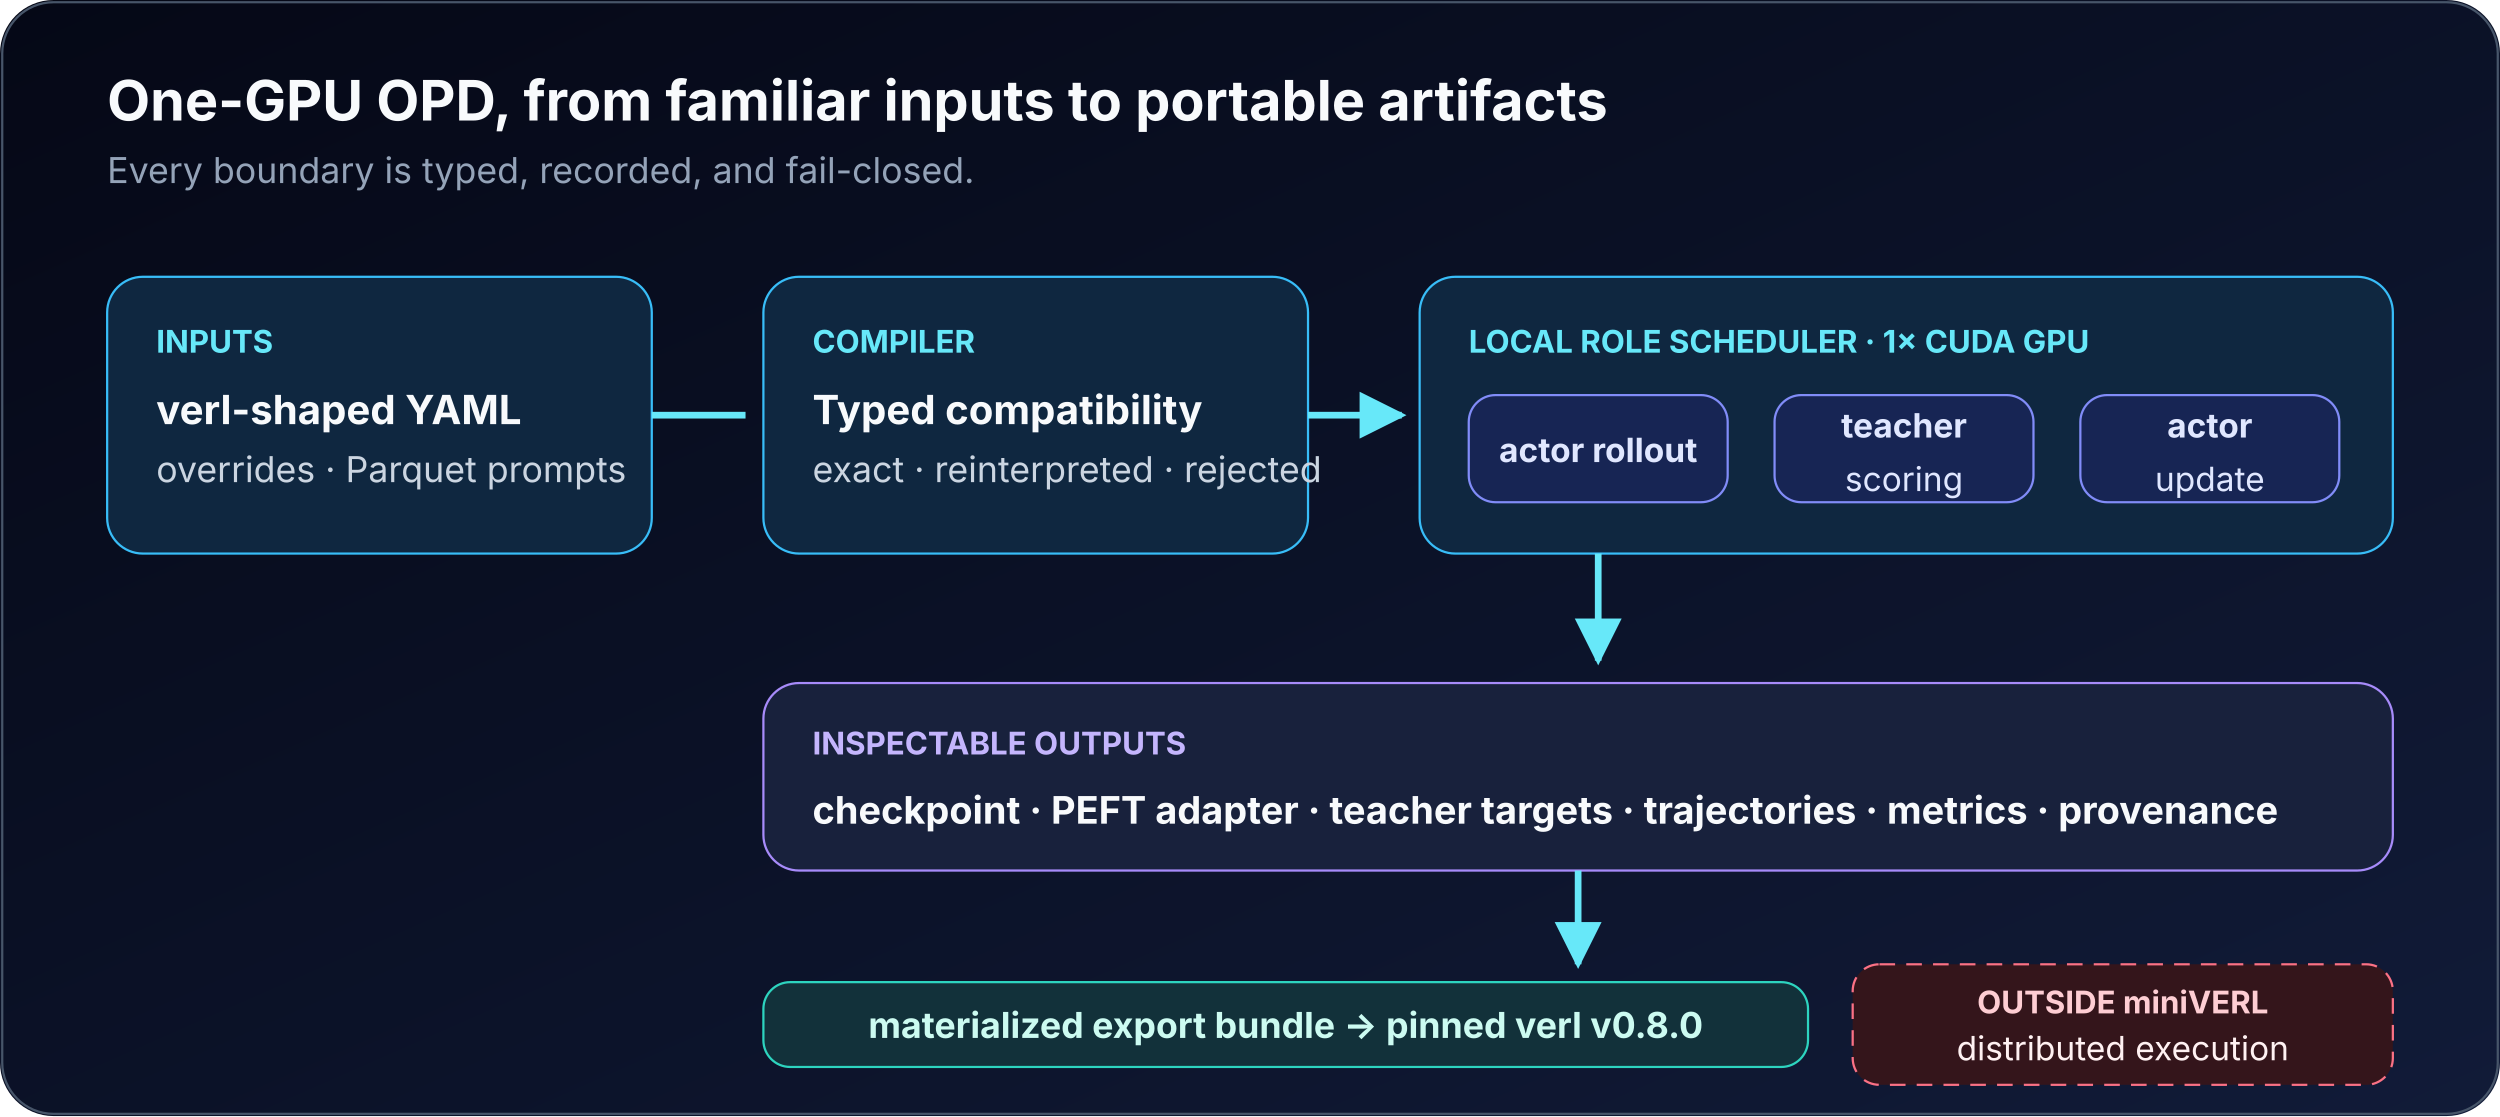
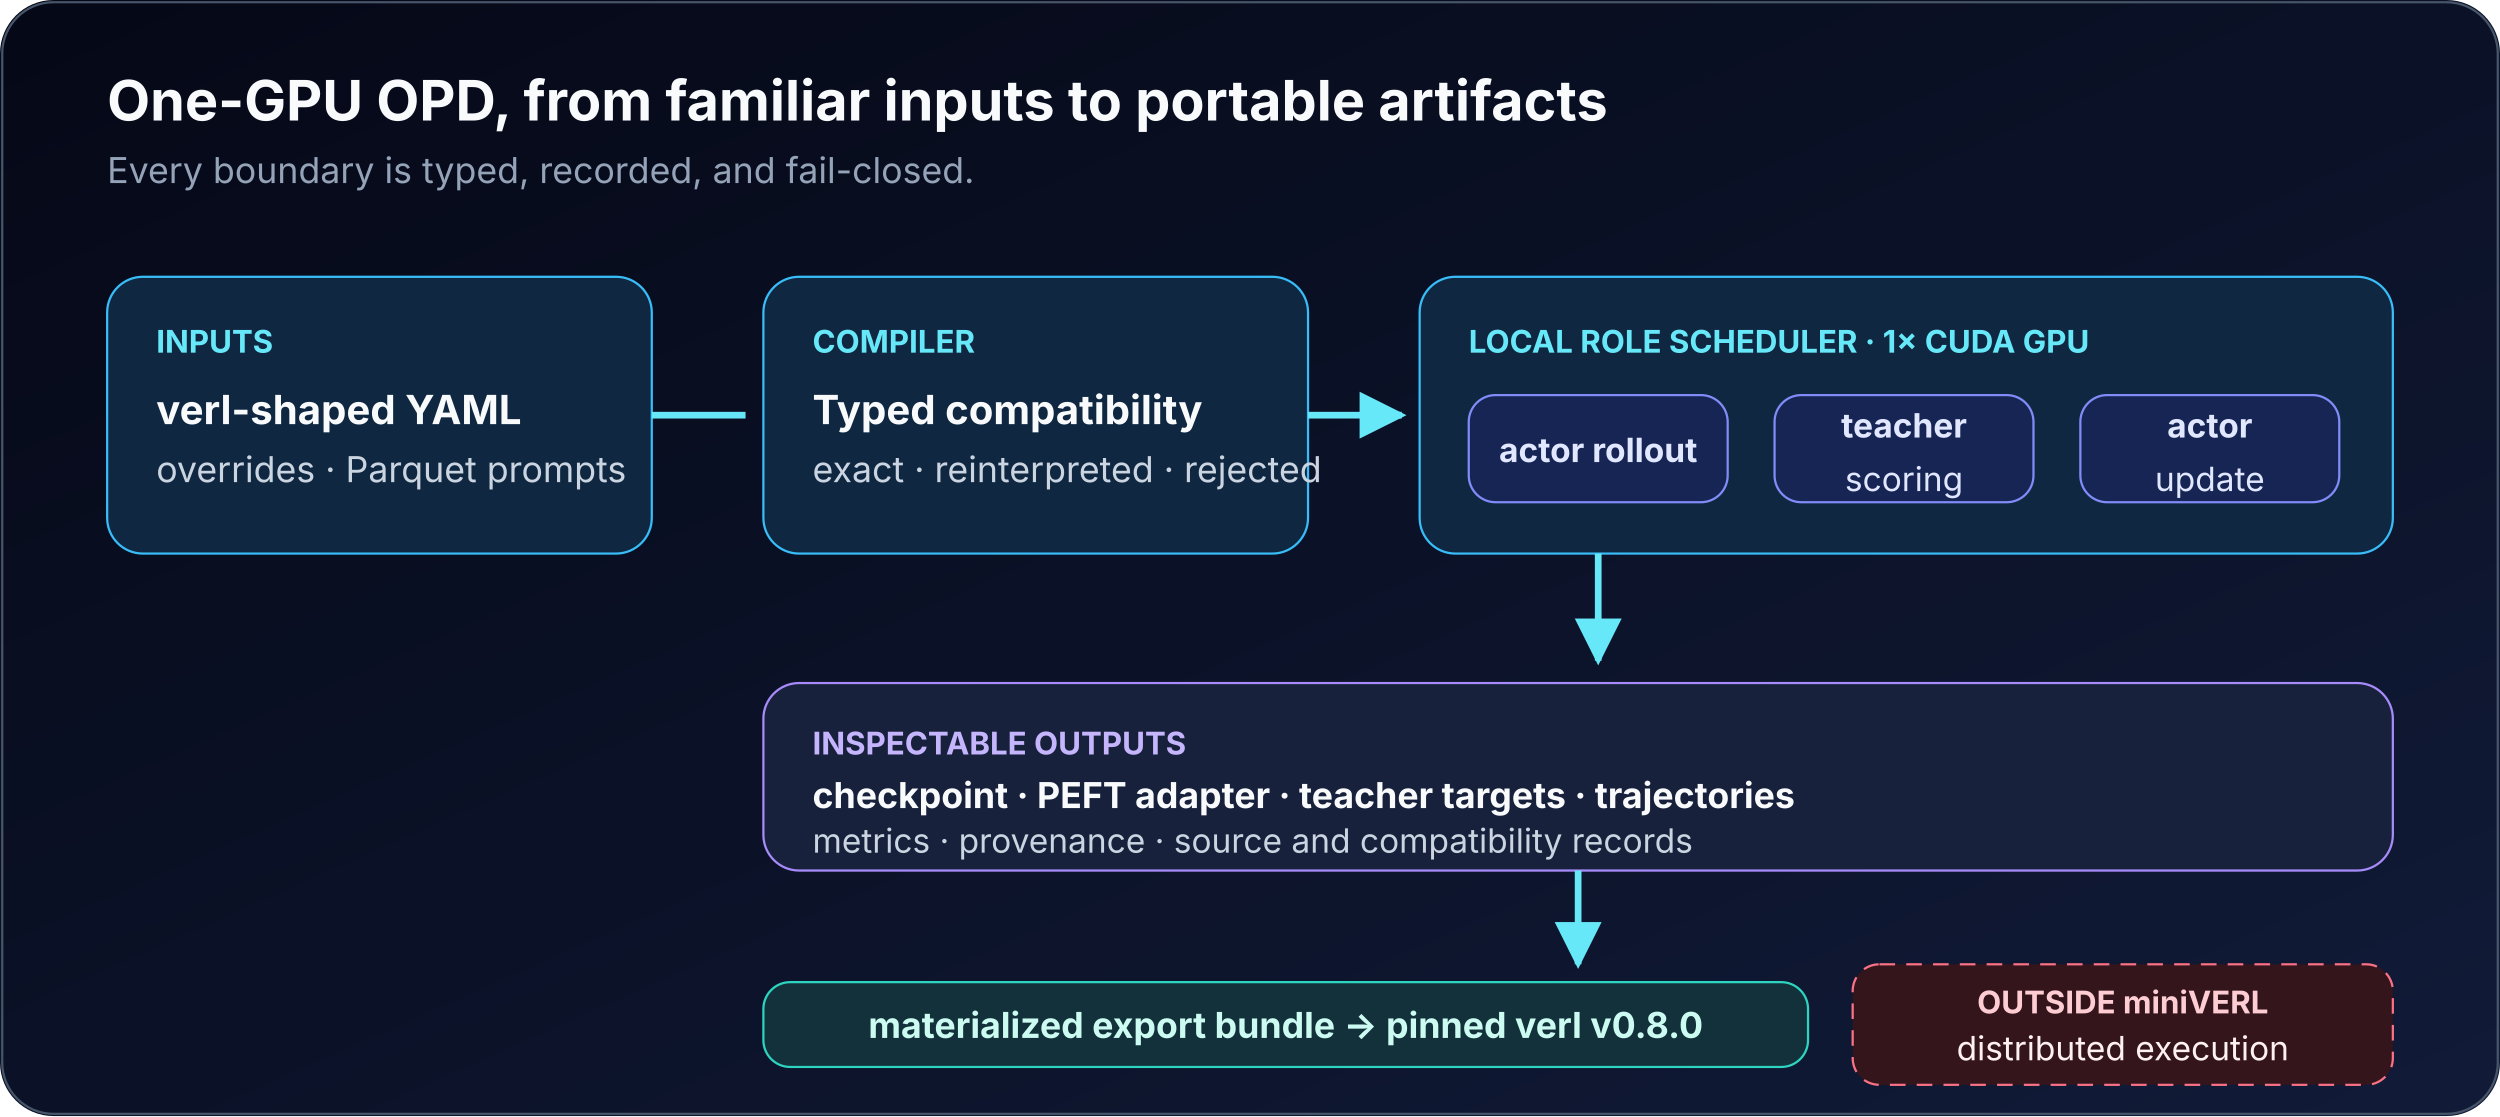
<svg xmlns="http://www.w3.org/2000/svg" viewBox="0 0 1120 500" role="img" aria-labelledby="title desc">
  <defs>
    <linearGradient id="bg" x1="0" y1="0" x2="1" y2="1">
      <stop stop-color="#050816" />
      <stop offset="1" stop-color="#111b38" />
    </linearGradient>
    <linearGradient id="accent" x1="0" y1="0" x2="1" y2="0">
      <stop stop-color="#22d3ee" />
      <stop offset="1" stop-color="#a78bfa" />
    </linearGradient>
    <marker id="arrow" viewBox="0 0 10 10" refX="9" refY="5" markerWidth="7" markerHeight="7" orient="auto-start-reverse">
      <path d="M0 0l10 5-10 5z" fill="#67e8f9" />
    </marker>
  </defs>
  <rect width="1120" height="500" rx="24" fill="url(#bg)" />
  <rect x="1" y="1" width="1118" height="498" rx="23" fill="none" stroke="#475569" />
  <g font-family="Inter,DejaVu Sans,Segoe UI,sans-serif">
    <text x="48" y="54" fill="#f8fafc" font-size="25" font-weight="750">One-GPU OPD, from familiar inputs to portable artifacts</text>
    <text x="48" y="82" fill="#94a3b8" font-size="16">Every boundary is typed, recorded, and fail-closed.</text>
    <g fill="#0f2740" stroke="#38bdf8">
      <rect x="48" y="124" width="244" height="124" rx="16" />
      <rect x="342" y="124" width="244" height="124" rx="16" />
      <rect x="636" y="124" width="436" height="124" rx="16" />
    </g>
    <text x="70" y="158" fill="#67e8f9" font-size="14" font-weight="700">INPUTS</text>
    <text x="70" y="190" fill="#f8fafc" font-size="18" font-weight="700">verl-shaped YAML</text>
    <text x="70" y="216" fill="#cbd5e1" font-size="16">overrides · Parquet prompts</text>
    <text x="364" y="158" fill="#67e8f9" font-size="14" font-weight="700">COMPILER</text>
    <text x="364" y="190" fill="#f8fafc" font-size="18" font-weight="700">Typed compatibility</text>
    <text x="364" y="216" fill="#cbd5e1" font-size="16">exact · reinterpreted · rejected</text>
    <text x="658" y="158" fill="#67e8f9" font-size="14" font-weight="700">LOCAL ROLE SCHEDULER · 1× CUDA GPU</text>
    <g fill="#172554" stroke="#818cf8">
      <rect x="658" y="177" width="116" height="48" rx="12" />
      <rect x="795" y="177" width="116" height="48" rx="12" />
      <rect x="932" y="177" width="116" height="48" rx="12" />
    </g>
    <text x="716" y="207" text-anchor="middle" fill="#e0e7ff" font-size="15" font-weight="650">actor rollout</text>
    <text x="853" y="196" text-anchor="middle" fill="#e0e7ff" font-size="15" font-weight="650">teacher</text>
    <text x="853" y="220" text-anchor="middle" fill="#e0e7ff" font-size="15">scoring</text>
    <text x="990" y="196" text-anchor="middle" fill="#e0e7ff" font-size="15" font-weight="650">actor</text>
    <text x="990" y="220" text-anchor="middle" fill="#e0e7ff" font-size="15">update</text>
    <path d="M292 186h42M586 186h42" stroke="#67e8f9" stroke-width="3" marker-end="url(#arrow)" />
    <path d="M716 248v48" stroke="#67e8f9" stroke-width="3" marker-end="url(#arrow)" />
    <rect x="342" y="306" width="730" height="84" rx="16" fill="#18213c" stroke="#a78bfa" />
    <text x="364" y="338" fill="#c4b5fd" font-size="14" font-weight="700">INSPECTABLE OUTPUTS</text>
-     <text x="364" y="369" fill="#f8fafc" font-size="17" font-weight="650">checkpoint · PEFT adapter · teacher targets · trajectories · metrics · provenance</text>
+     <text x="364" y="362" fill="#f8fafc" font-size="16" font-weight="650">checkpoint · PEFT adapter · teacher targets · trajectories</text>
+     <text x="364" y="382" fill="#cbd5e1" font-size="15">metrics · provenance · source and compatibility records</text>
    <path d="M707 390v42" stroke="#67e8f9" stroke-width="3" marker-end="url(#arrow)" />
    <rect x="342" y="440" width="468" height="38" rx="12" fill="#12313a" stroke="#2dd4bf" />
    <text x="576" y="465" text-anchor="middle" fill="#ccfbf1" font-size="16" font-weight="700">materialized export bundle → pinned verl v0.8.0</text>
    <rect x="830" y="432" width="242" height="54" rx="12" fill="#34151b" stroke="#fb7185" stroke-dasharray="7 5" />
    <text x="951" y="454" text-anchor="middle" fill="#fecdd3" font-size="14" font-weight="750">OUTSIDE miniVERL</text>
    <text x="951" y="475" text-anchor="middle" fill="#fff1f2" font-size="15">distributed execution</text>
  </g>
</svg>
